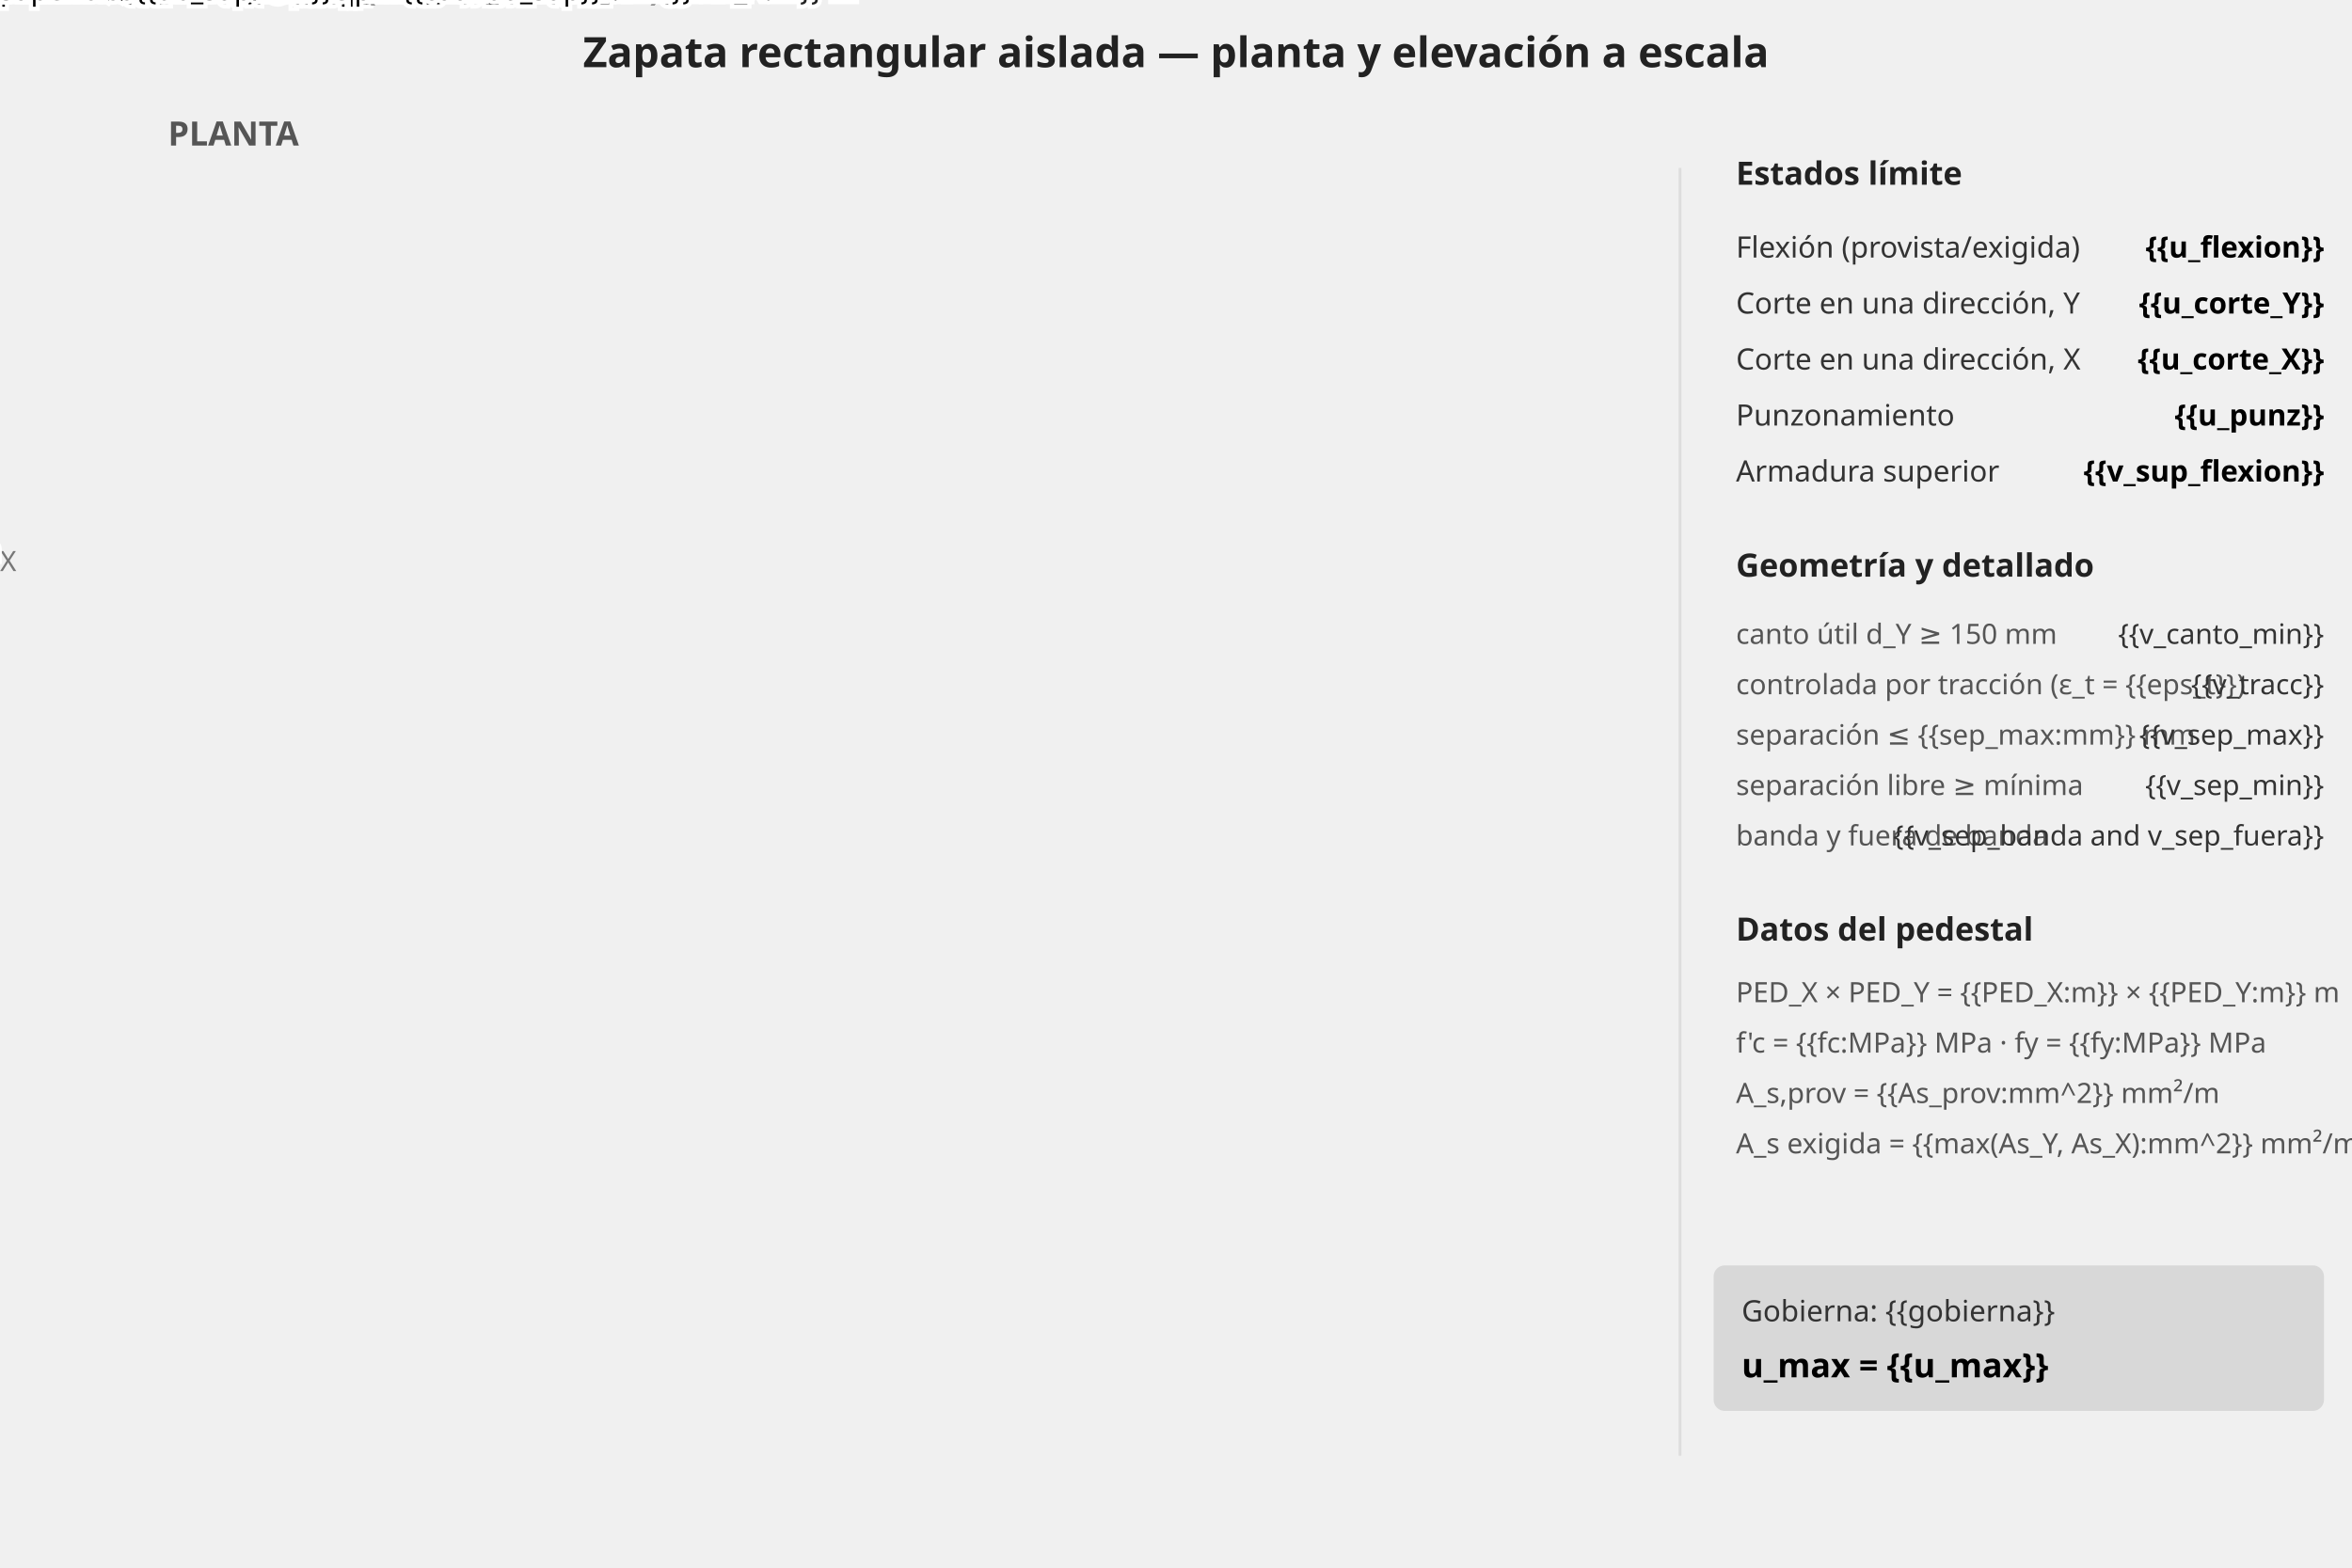
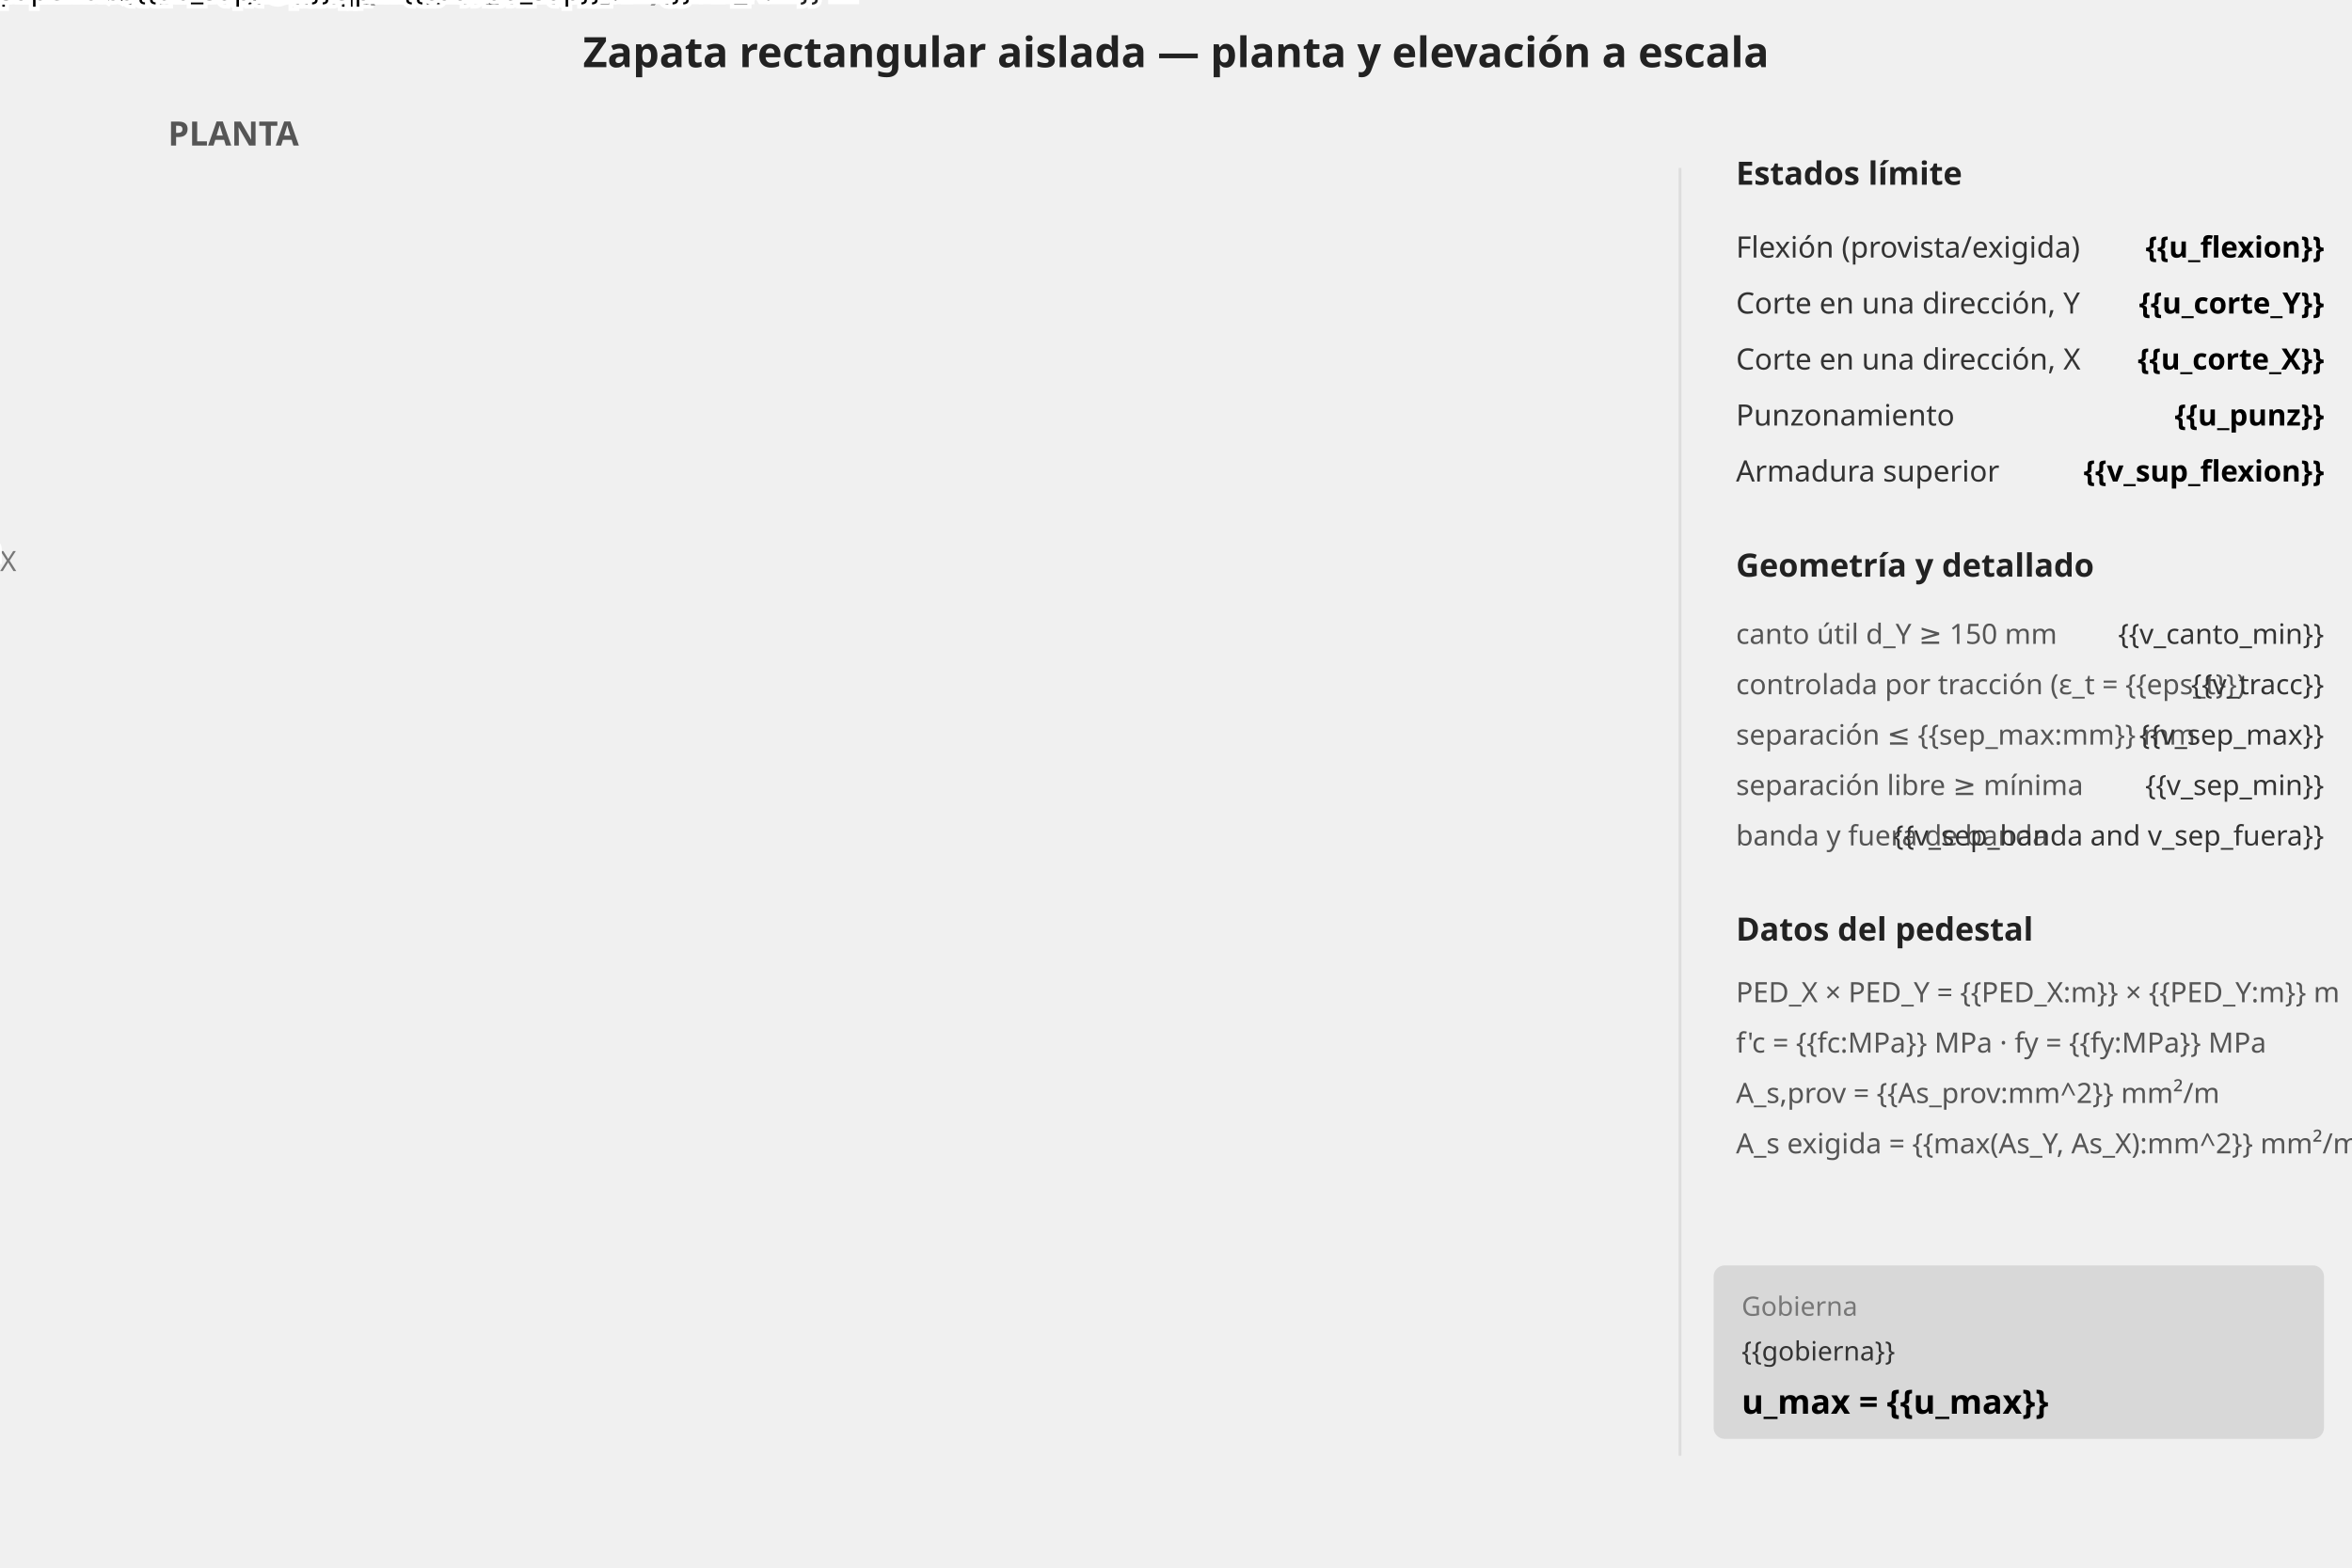
<svg xmlns="http://www.w3.org/2000/svg" viewBox="0 0 840 560" font-family="system-ui, sans-serif">
  <text x="420" y="24" font-size="15" text-anchor="middle" fill="#222" font-weight="bold">Zapata rectangular aislada — planta y elevación a escala</text>
  <text x="60" y="52" font-size="12" fill="#555" font-weight="bold">PLANTA</text>
  <rect x="{{px(-ZAP_X/2):svg}}" y="{{py(-ZAP_Y/2):svg}}" width="{{ZAP_X/(1 m)*esc:svg}}" height="{{ZAP_Y/(1 m)*esc:svg}}" fill="#f4f6f8" stroke="#333" stroke-width="1.6" />
  <rect data-pieza="banda" x="{{px(-ZAP_X/2):svg}}" y="{{py(-ZAP_X/2):svg}}" width="{{ZAP_X/(1 m)*esc:svg}}" height="{{ZAP_X/(1 m)*esc:svg}}" fill="#1a63a8" fill-opacity="0.07" stroke="none" />
  <line data-repetir="barras_banda" x1="{{px(-ZAP_X/2) + 3:svg}}" x2="{{px(ZAP_X/2) - 3:svg}}" y1="{{fila[1]:svg}}" y2="{{fila[1]:svg}}" stroke="{{col_banda}}" stroke-width="0.9" stroke-opacity="0.75" />
  <rect x="{{px(-b2/2):svg}}" y="{{py(-b1/2):svg}}" width="{{b2/(1 m)*esc:svg}}" height="{{b1/(1 m)*esc:svg}}" fill="none" stroke="{{col_punz}}" stroke-width="1.4" stroke-dasharray="5 3" />
  <line x1="{{px(-ZAP_X/2):svg}}" x2="{{px(ZAP_X/2):svg}}" y1="{{py(PED_Y/2 + d_Y):svg}}" y2="{{py(PED_Y/2 + d_Y):svg}}" stroke="{{col_corte}}" stroke-width="1.2" stroke-dasharray="7 4" />
  <line x1="{{px(PED_X/2 + d_X):svg}}" x2="{{px(PED_X/2 + d_X):svg}}" y1="{{py(-ZAP_Y/2):svg}}" y2="{{py(ZAP_Y/2):svg}}" stroke="{{col_corte}}" stroke-width="1.2" stroke-dasharray="7 4" />
  <rect x="{{px(-PED_X/2):svg}}" y="{{py(-PED_Y/2):svg}}" width="{{PED_X/(1 m)*esc:svg}}" height="{{PED_Y/(1 m)*esc:svg}}" fill="#d9dde2" stroke="#333" stroke-width="1.3" />
  <line x1="{{px(-ZAP_X/2) - 14:svg}}" x2="{{px(ZAP_X/2) + 14:svg}}" y1="200" y2="200" stroke="#999" stroke-width="0.6" stroke-dasharray="3 3" />
  <line x1="250" x2="250" y1="{{py(-ZAP_Y/2) - 14:svg}}" y2="{{py(ZAP_Y/2) + 14:svg}}" stroke="#999" stroke-width="0.6" stroke-dasharray="3 3" />
  <text x="{{px(ZAP_X/2) + 18:svg}}" y="204" font-size="10" fill="#777">X</text>
  <text x="246" y="{{py(ZAP_Y/2) + 26:svg}}" font-size="10" fill="#777">Y</text>
  <text x="250" y="{{py(-ZAP_Y/2) - 8:svg}}" font-size="10.5" text-anchor="middle" fill="#222" stroke="#fff" stroke-width="3" paint-order="stroke">ZAP_X = {{ZAP_X:m}} m</text>
  <text x="{{px(-ZAP_X/2) - 10:svg}}" y="200" font-size="10.5" text-anchor="end" fill="#222" stroke="#fff" stroke-width="3" paint-order="stroke">ZAP_Y = {{ZAP_Y:m}} m</text>
  <text x="{{px(-ZAP_X/2) - 10:svg}}" y="{{py(PED_Y/2 + d_Y) + 4:svg}}" font-size="10" text-anchor="end" fill="{{col_corte}}" stroke="#fff" stroke-width="3" paint-order="stroke">corte a d_Y = {{d_Y:mm}} mm de la cara</text>
  <text x="{{px(ZAP_X/2) + 10:svg}}" y="{{py(-b1/2) - 4:svg}}" font-size="10" fill="{{col_punz}}" stroke="#fff" stroke-width="3" paint-order="stroke">perímetro b_o = {{bo:mm}} mm (a d/2)</text>
  <text x="{{px(ZAP_X/2) + 10:svg}}" y="{{py(ZAP_X/2) - 6:svg}}" font-size="10" fill="{{col_banda}}" stroke="#fff" stroke-width="3" paint-order="stroke">banda central: s = {{sep_banda:mm}} mm</text>
  <text x="{{px(ZAP_X/2) + 10:svg}}" y="{{py(ZAP_Y/2) - 6:svg}}" font-size="10" fill="{{col_banda}}" stroke="#fff" stroke-width="3" paint-order="stroke">fuera de la banda: s = {{sep_fuera:mm}} mm</text>
  <text x="60" y="{{ey(0 m) - 46:svg}}" font-size="12" fill="#555" font-weight="bold">ELEVACIÓN (en la dirección Y)</text>
  <rect x="{{px(-PED_Y/2):svg}}" y="{{ey(-ped_h):svg}}" width="{{PED_Y/(1 m)*esc:svg}}" height="{{ped_h/(1 m)*esc:svg}}" fill="#d9dde2" stroke="#333" stroke-width="1.3" />
  <rect x="{{px(-ZAP_Y/2):svg}}" y="{{ey(0 m):svg}}" width="{{ZAP_Y/(1 m)*esc:svg}}" height="{{hzap/(1 m)*esc:svg}}" fill="#f4f6f8" stroke="#333" stroke-width="1.6" />
  <line x1="{{px(-ZAP_Y/2) + 4:svg}}" x2="{{px(ZAP_Y/2) - 4:svg}}" y1="{{ey(hzap) - (recub + db/2)/(1 m)*esc:svg}}" y2="{{ey(hzap) - (recub + db/2)/(1 m)*esc:svg}}" stroke="{{col_flex}}" stroke-width="2.2" />
  <line x1="{{px(-ZAP_Y/2) + 4:svg}}" x2="{{px(ZAP_Y/2) - 4:svg}}" y1="{{ey(0 m) + (recub + db_sup/2)/(1 m)*esc:svg}}" y2="{{ey(0 m) + (recub + db_sup/2)/(1 m)*esc:svg}}" stroke="{{col_sup}}" stroke-width="1.8" stroke-dasharray="6 3" />
  <g stroke="#1a63a8" stroke-width="1" fill="none">
    <line x1="{{px(-ZAP_Y/2) + 12:svg}}" x2="{{px(-ZAP_Y/2) + 12:svg}}" y1="{{ey(hzap) + 22:svg}}" y2="{{ey(hzap) + 4:svg}}" />
    <line x1="{{px(-ZAP_Y/4):svg}}" x2="{{px(-ZAP_Y/4):svg}}" y1="{{ey(hzap) + 22:svg}}" y2="{{ey(hzap) + 4:svg}}" />
    <line x1="{{px(0*(1 m)):svg}}" x2="{{px(0*(1 m)):svg}}" y1="{{ey(hzap) + 22:svg}}" y2="{{ey(hzap) + 4:svg}}" />
    <line x1="{{px(ZAP_Y/4):svg}}" x2="{{px(ZAP_Y/4):svg}}" y1="{{ey(hzap) + 22:svg}}" y2="{{ey(hzap) + 4:svg}}" />
    <line x1="{{px(ZAP_Y/2) - 12:svg}}" x2="{{px(ZAP_Y/2) - 12:svg}}" y1="{{ey(hzap) + 22:svg}}" y2="{{ey(hzap) + 4:svg}}" />
    <line x1="{{px(-ZAP_Y/2) + 12:svg}}" x2="{{px(ZAP_Y/2) - 12:svg}}" y1="{{ey(hzap) + 22:svg}}" y2="{{ey(hzap) + 22:svg}}" />
  </g>
  <text x="{{px(ZAP_Y/2) + 8:svg}}" y="{{ey(hzap) + 26:svg}}" font-size="9.5" fill="#1a63a8">reacción del suelo</text>
  <text x="{{px(-ZAP_Y/2) - 8:svg}}" y="{{ey(hzap/2) + 4:svg}}" font-size="10.5" text-anchor="end" fill="#222" stroke="#fff" stroke-width="3" paint-order="stroke">h = {{hzap:m}} m</text>
  <text x="{{px(ZAP_Y/2) + 8:svg}}" y="{{ey(hzap) - (recub + db/2)/(1 m)*esc + 4:svg}}" font-size="10" fill="{{col_flex}}" stroke="#fff" stroke-width="3" paint-order="stroke">inferior ø{{db:mm}} @ {{sep:mm}} · d_Y = {{d_Y:mm}} mm</text>
  <text x="{{px(ZAP_Y/2) + 8:svg}}" y="{{ey(0 m) + (recub + db_sup/2)/(1 m)*esc - 4:svg}}" font-size="10" fill="{{col_sup}}" stroke="#fff" stroke-width="3" paint-order="stroke">superior ø{{db_sup:mm}} · ρ = {{cuantia_sup}}</text>
  <line x1="600" y1="60" x2="600" y2="520" stroke="#ddd" stroke-width="1" />
  <text x="620" y="66" font-size="11.5" fill="#222" font-weight="bold">Estados límite</text>
  <text x="620" y="92" font-size="10.5" fill="#333">Flexión (provista/exigida)</text>
  <text x="830" y="92" font-size="10.5" text-anchor="end" fill="{{col_flex}}" font-weight="bold">{{u_flexion}}</text>
  <text x="620" y="112" font-size="10.5" fill="#333">Corte en una dirección, Y</text>
  <text x="830" y="112" font-size="10.5" text-anchor="end" fill="{{col_corte}}" font-weight="bold">{{u_corte_Y}}</text>
  <text x="620" y="132" font-size="10.5" fill="#333">Corte en una dirección, X</text>
  <text x="830" y="132" font-size="10.5" text-anchor="end" fill="{{col_corte}}" font-weight="bold">{{u_corte_X}}</text>
  <text x="620" y="152" font-size="10.5" fill="#333">Punzonamiento</text>
  <text x="830" y="152" font-size="10.5" text-anchor="end" fill="{{col_punz}}" font-weight="bold">{{u_punz}}</text>
  <text x="620" y="172" font-size="10.5" fill="#333">Armadura superior</text>
  <text x="830" y="172" font-size="10.5" text-anchor="end" fill="{{col_sup}}" font-weight="bold">{{v_sup_flexion}}</text>
  <text x="620" y="206" font-size="11.5" fill="#222" font-weight="bold">Geometría y detallado</text>
  <text x="620" y="230" font-size="10" fill="#555">canto útil d_Y ≥ 150 mm</text>
  <text x="830" y="230" font-size="10" text-anchor="end" fill="#333">{{v_canto_min}}</text>
  <text x="620" y="248" font-size="10" fill="#555">controlada por tracción (ε_t = {{eps_t}})</text>
  <text x="830" y="248" font-size="10" text-anchor="end" fill="#333">{{v_tracc}}</text>
  <text x="620" y="266" font-size="10" fill="#555">separación ≤ {{sep_max:mm}} mm</text>
  <text x="830" y="266" font-size="10" text-anchor="end" fill="#333">{{v_sep_max}}</text>
  <text x="620" y="284" font-size="10" fill="#555">separación libre ≥ mínima</text>
  <text x="830" y="284" font-size="10" text-anchor="end" fill="#333">{{v_sep_min}}</text>
  <text x="620" y="302" font-size="10" fill="#555">banda y fuera de banda</text>
  <text x="830" y="302" font-size="10" text-anchor="end" fill="#333">{{v_sep_banda and v_sep_fuera}}</text>
  <text x="620" y="336" font-size="11.5" fill="#222" font-weight="bold">Datos del pedestal</text>
  <text x="620" y="358" font-size="10" fill="#555">PED_X × PED_Y = {{PED_X:m}} × {{PED_Y:m}} m</text>
  <text x="620" y="376" font-size="10" fill="#555">f'c = {{fc:MPa}} MPa · fy = {{fy:MPa}} MPa</text>
  <text x="620" y="394" font-size="10" fill="#555">A_s,prov = {{As_prov:mm^2}} mm²/m</text>
  <text x="620" y="412" font-size="10" fill="#555">A_s exigida = {{max(As_Y, As_X):mm^2}} mm²/m</text>
-   <rect x="612" y="452" width="218" height="52" rx="4" fill="{{col_global}}" fill-opacity="0.10" stroke="{{col_global}}" stroke-width="1" />
-   <text x="622" y="472" font-size="10.5" fill="#333">Gobierna: {{gobierna}}</text>
-   <text x="622" y="492" font-size="12" fill="{{col_global}}" font-weight="bold">u_max = {{u_max}}</text>
+   <rect x="612" y="452" width="218" height="62" rx="4" fill="{{col_global}}" fill-opacity="0.10" stroke="{{col_global}}" stroke-width="1" />
+   <text x="622" y="470" font-size="9.5" fill="#777">Gobierna</text>
+   <text x="622" y="486" font-size="9.5" fill="#333">{{gobierna}}</text>
+   <text x="622" y="505" font-size="12" fill="{{col_global}}" font-weight="bold">u_max = {{u_max}}</text>
</svg>
